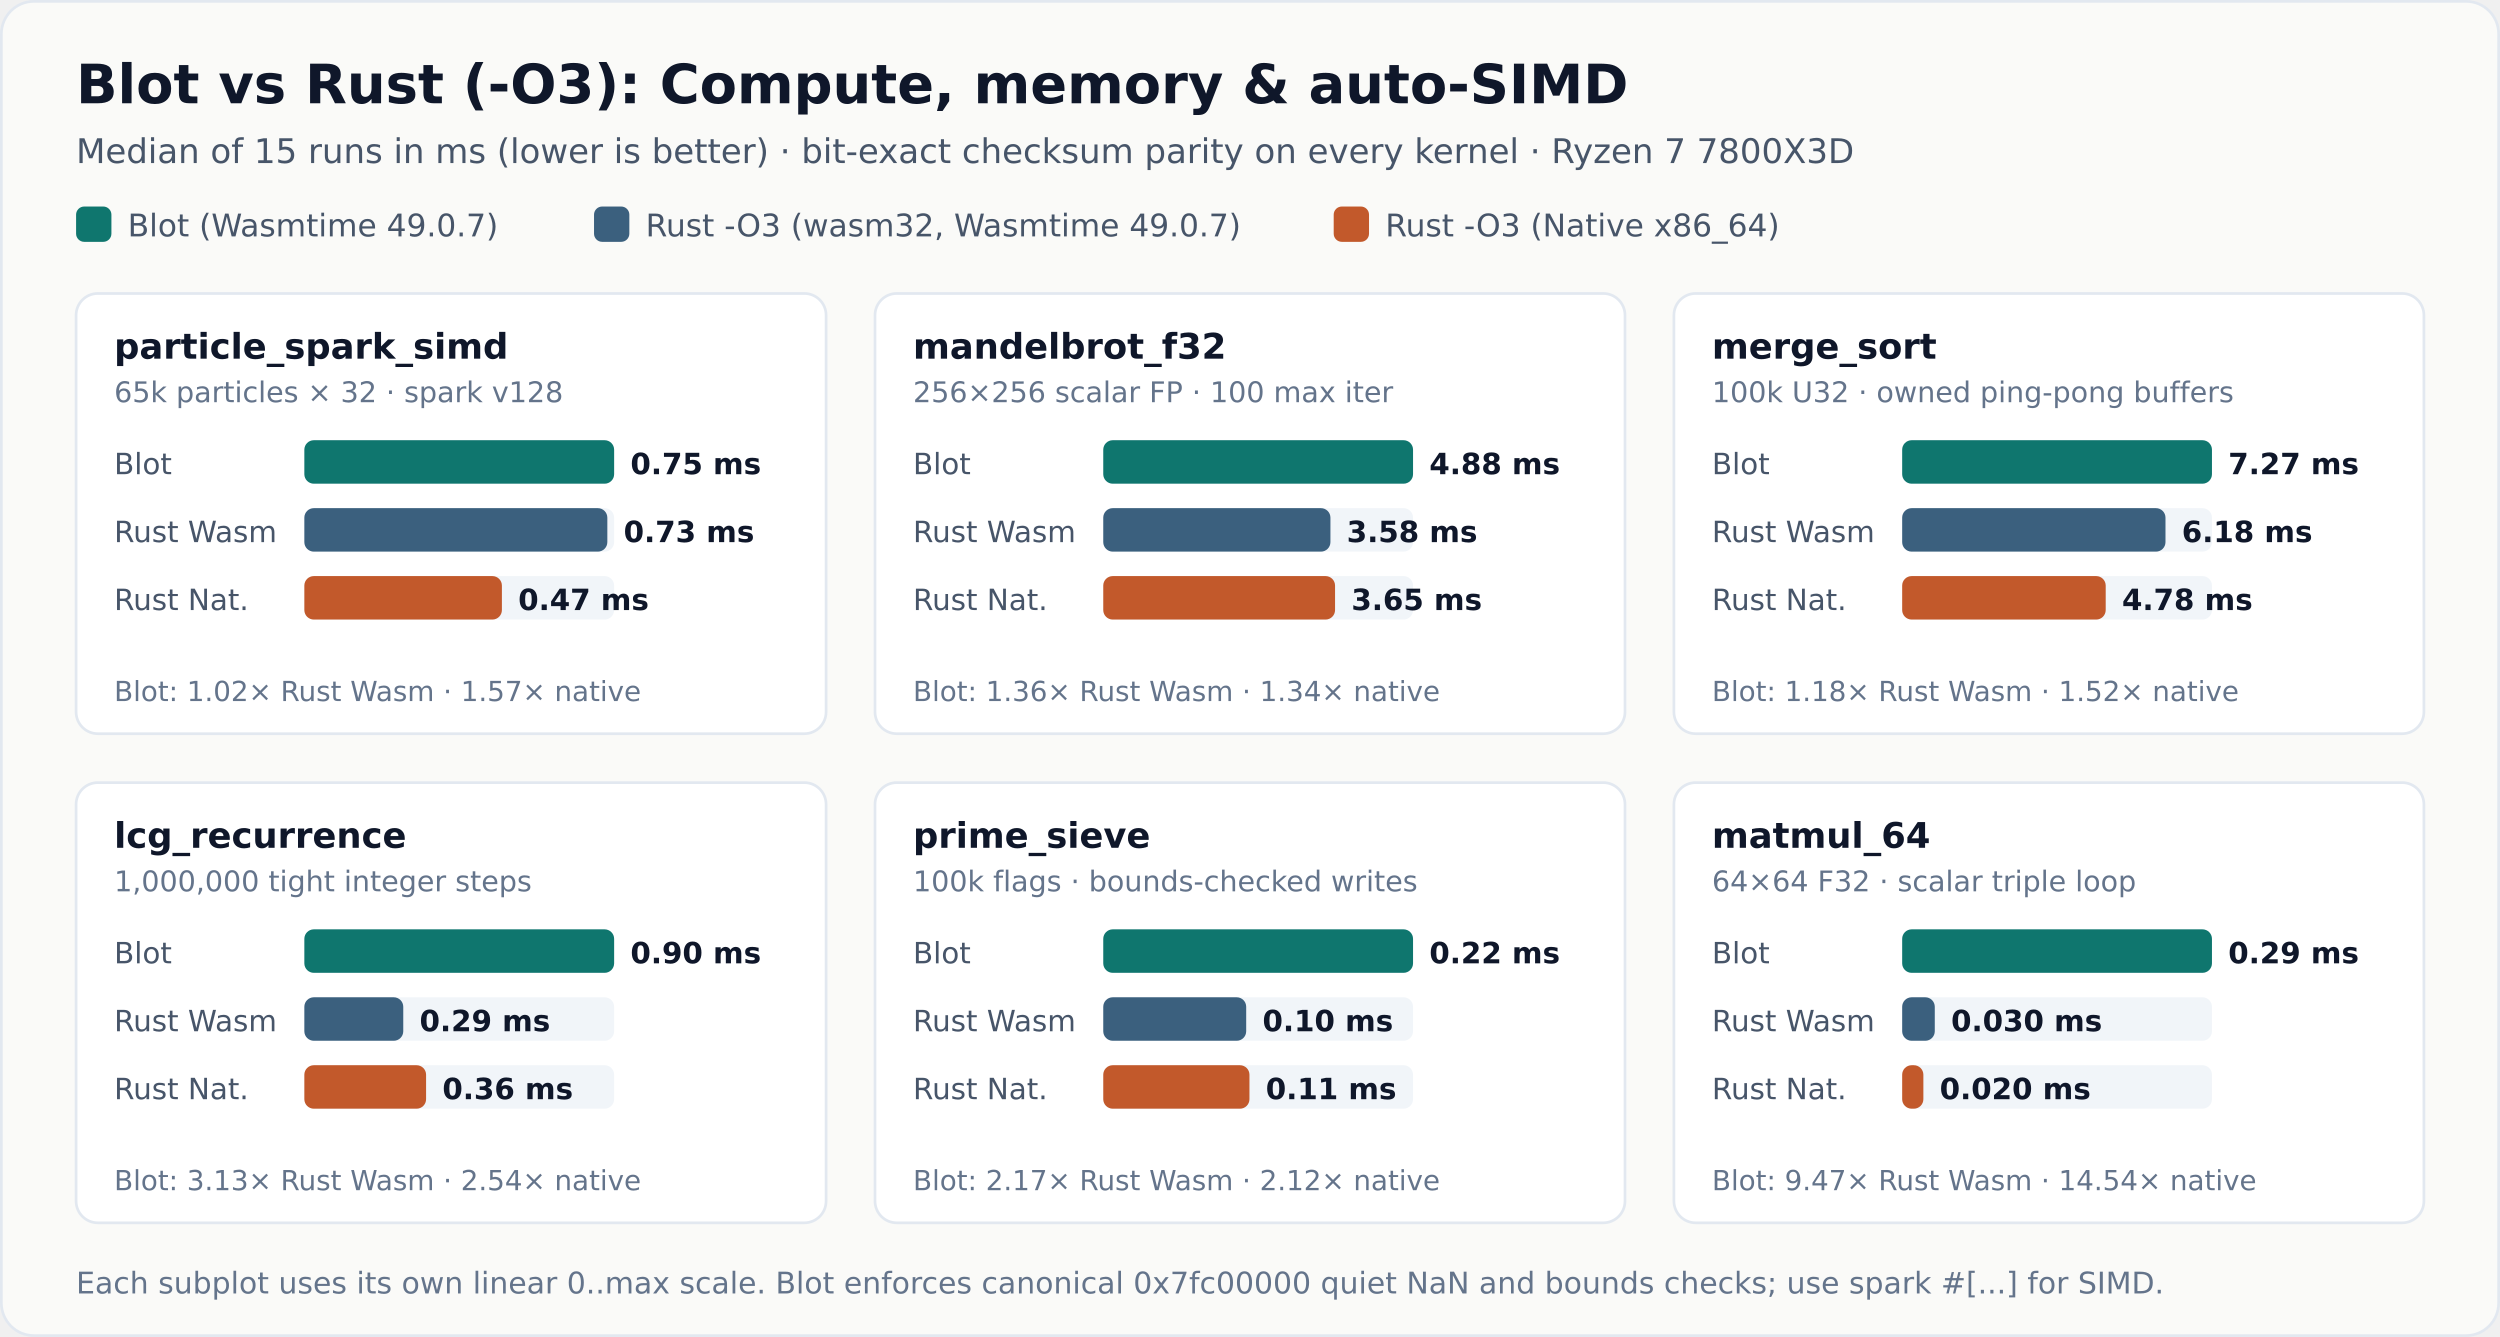
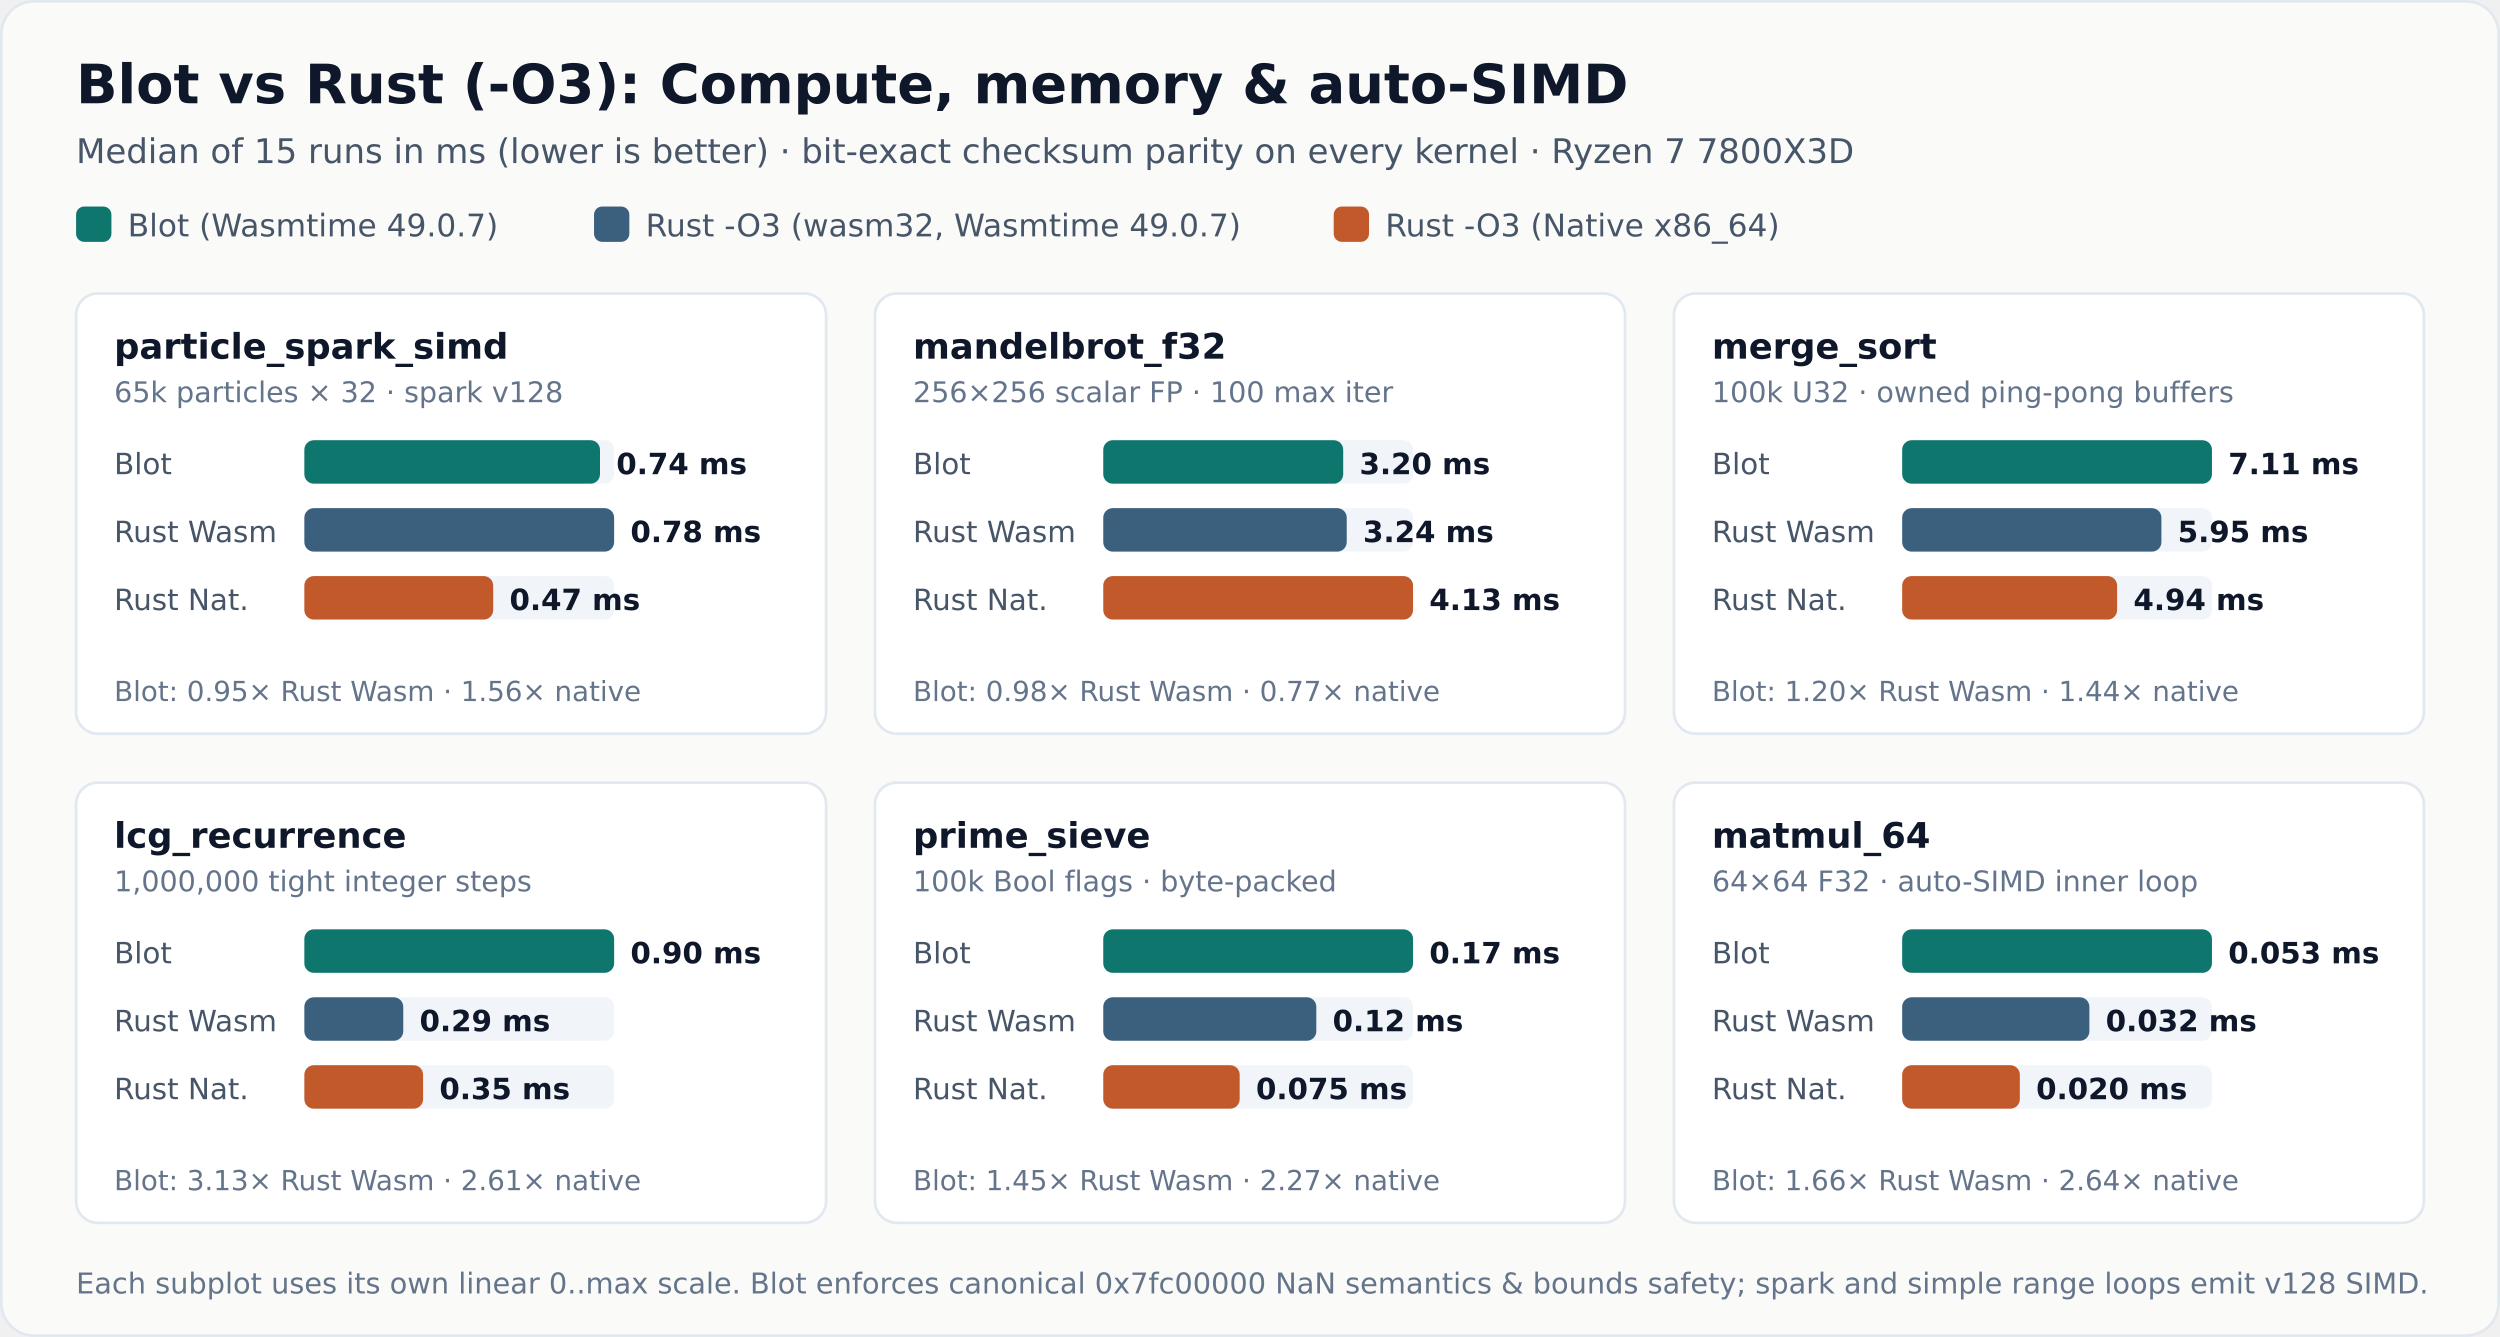
<svg xmlns="http://www.w3.org/2000/svg" width="920" height="492" viewBox="0 0 920 492" role="img" aria-label="Blot vs Rust -O3 compute, memory, and auto-SIMD benchmarks">
  <rect x="0.5" y="0.5" width="919" height="491" rx="12" fill="#fafaf8" stroke="#e2e8f0" />
  <text x="28.0" y="38.0" font-family="'DejaVu Sans', system-ui, -apple-system, 'Segoe UI', Helvetica, Arial, sans-serif" font-size="20" font-weight="700" fill="#0f172a" text-anchor="start">Blot vs Rust (-O3): Compute, memory &amp; auto-SIMD</text>
  <text x="28.0" y="60.0" font-family="'DejaVu Sans', system-ui, -apple-system, 'Segoe UI', Helvetica, Arial, sans-serif" font-size="12.5" font-weight="400" fill="#475569" text-anchor="start">Median of 15 runs in ms (lower is better) · bit-exact checksum parity on every kernel · Ryzen 7 7800X3D</text>
  <rect x="28.0" y="76.0" width="13" height="13" rx="3" fill="#0f766e" />
  <text x="47.0" y="87.0" font-family="'DejaVu Sans', system-ui, -apple-system, 'Segoe UI', Helvetica, Arial, sans-serif" font-size="11.5" font-weight="500" fill="#475569">Blot (Wasmtime 49.0.7)</text>
  <rect x="218.6" y="76.0" width="13" height="13" rx="3" fill="#3b607e" />
  <text x="237.6" y="87.0" font-family="'DejaVu Sans', system-ui, -apple-system, 'Segoe UI', Helvetica, Arial, sans-serif" font-size="11.5" font-weight="500" fill="#475569">Rust -O3 (wasm32, Wasmtime 49.0.7)</text>
  <rect x="490.8" y="76.0" width="13" height="13" rx="3" fill="#c2592b" />
  <text x="509.8" y="87.0" font-family="'DejaVu Sans', system-ui, -apple-system, 'Segoe UI', Helvetica, Arial, sans-serif" font-size="11.5" font-weight="500" fill="#475569">Rust -O3 (Native x86_64)</text>
  <rect x="28" y="108" width="276" height="162" rx="8" fill="#ffffff" stroke="#e2e8f0" />
  <text x="42.0" y="132.0" font-family="'DejaVu Sans', system-ui, -apple-system, 'Segoe UI', Helvetica, Arial, sans-serif" font-size="13" font-weight="700" fill="#0f172a" text-anchor="start">particle_spark_simd</text>
  <text x="42.0" y="148.0" font-family="'DejaVu Sans', system-ui, -apple-system, 'Segoe UI', Helvetica, Arial, sans-serif" font-size="10.5" font-weight="400" fill="#64748b" text-anchor="start">65k particles × 32 · spark v128</text>
  <text x="42.0" y="174.5" font-family="'DejaVu Sans', system-ui, -apple-system, 'Segoe UI', Helvetica, Arial, sans-serif" font-size="10.8" font-weight="500" fill="#475569" text-anchor="start">Blot</text>
  <rect x="112.0" y="162.0" width="114.0" height="16" rx="3.5" fill="#f1f5f9" />
-   <rect x="112.0" y="162.0" width="114.0" height="16" rx="3.5" fill="#0f766e" />
-   <text x="232.0" y="174.5" font-family="'DejaVu Sans', system-ui, -apple-system, 'Segoe UI', Helvetica, Arial, sans-serif" font-size="10.8" font-weight="600" fill="#0f172a" text-anchor="start">0.75 ms</text>
+   <rect x="112.0" y="162.0" width="108.8" height="16" rx="3.5" fill="#0f766e" />
+   <text x="226.8" y="174.5" font-family="'DejaVu Sans', system-ui, -apple-system, 'Segoe UI', Helvetica, Arial, sans-serif" font-size="10.8" font-weight="600" fill="#0f172a" text-anchor="start">0.74 ms</text>
  <text x="42.0" y="199.5" font-family="'DejaVu Sans', system-ui, -apple-system, 'Segoe UI', Helvetica, Arial, sans-serif" font-size="10.8" font-weight="500" fill="#475569" text-anchor="start">Rust Wasm</text>
  <rect x="112.0" y="187.0" width="114.0" height="16" rx="3.5" fill="#f1f5f9" />
-   <rect x="112.0" y="187.0" width="111.5" height="16" rx="3.5" fill="#3b607e" />
-   <text x="229.5" y="199.5" font-family="'DejaVu Sans', system-ui, -apple-system, 'Segoe UI', Helvetica, Arial, sans-serif" font-size="10.8" font-weight="600" fill="#0f172a" text-anchor="start">0.73 ms</text>
+   <rect x="112.0" y="187.0" width="114.0" height="16" rx="3.5" fill="#3b607e" />
+   <text x="232.0" y="199.5" font-family="'DejaVu Sans', system-ui, -apple-system, 'Segoe UI', Helvetica, Arial, sans-serif" font-size="10.8" font-weight="600" fill="#0f172a" text-anchor="start">0.78 ms</text>
  <text x="42.0" y="224.5" font-family="'DejaVu Sans', system-ui, -apple-system, 'Segoe UI', Helvetica, Arial, sans-serif" font-size="10.8" font-weight="500" fill="#475569" text-anchor="start">Rust Nat.</text>
  <rect x="112.0" y="212.0" width="114.0" height="16" rx="3.5" fill="#f1f5f9" />
-   <rect x="112.0" y="212.0" width="72.7" height="16" rx="3.5" fill="#c2592b" />
-   <text x="190.7" y="224.5" font-family="'DejaVu Sans', system-ui, -apple-system, 'Segoe UI', Helvetica, Arial, sans-serif" font-size="10.8" font-weight="600" fill="#0f172a" text-anchor="start">0.47 ms</text>
-   <text x="42.0" y="258.0" font-family="'DejaVu Sans', system-ui, -apple-system, 'Segoe UI', Helvetica, Arial, sans-serif" font-size="10.2" font-weight="500" fill="#64748b" text-anchor="start">Blot: 1.02× Rust Wasm · 1.57× native</text>
+   <rect x="112.0" y="212.0" width="69.5" height="16" rx="3.5" fill="#c2592b" />
+   <text x="187.5" y="224.5" font-family="'DejaVu Sans', system-ui, -apple-system, 'Segoe UI', Helvetica, Arial, sans-serif" font-size="10.8" font-weight="600" fill="#0f172a" text-anchor="start">0.47 ms</text>
+   <text x="42.0" y="258.0" font-family="'DejaVu Sans', system-ui, -apple-system, 'Segoe UI', Helvetica, Arial, sans-serif" font-size="10.2" font-weight="500" fill="#64748b" text-anchor="start">Blot: 0.95× Rust Wasm · 1.56× native</text>
  <rect x="322" y="108" width="276" height="162" rx="8" fill="#ffffff" stroke="#e2e8f0" />
  <text x="336.0" y="132.0" font-family="'DejaVu Sans', system-ui, -apple-system, 'Segoe UI', Helvetica, Arial, sans-serif" font-size="13" font-weight="700" fill="#0f172a" text-anchor="start">mandelbrot_f32</text>
  <text x="336.0" y="148.0" font-family="'DejaVu Sans', system-ui, -apple-system, 'Segoe UI', Helvetica, Arial, sans-serif" font-size="10.5" font-weight="400" fill="#64748b" text-anchor="start">256×256 scalar FP · 100 max iter</text>
  <text x="336.0" y="174.5" font-family="'DejaVu Sans', system-ui, -apple-system, 'Segoe UI', Helvetica, Arial, sans-serif" font-size="10.8" font-weight="500" fill="#475569" text-anchor="start">Blot</text>
  <rect x="406.0" y="162.0" width="114.0" height="16" rx="3.5" fill="#f1f5f9" />
-   <rect x="406.0" y="162.0" width="114.0" height="16" rx="3.5" fill="#0f766e" />
-   <text x="526.0" y="174.5" font-family="'DejaVu Sans', system-ui, -apple-system, 'Segoe UI', Helvetica, Arial, sans-serif" font-size="10.8" font-weight="600" fill="#0f172a" text-anchor="start">4.88 ms</text>
+   <rect x="406.0" y="162.0" width="88.3" height="16" rx="3.5" fill="#0f766e" />
+   <text x="500.3" y="174.5" font-family="'DejaVu Sans', system-ui, -apple-system, 'Segoe UI', Helvetica, Arial, sans-serif" font-size="10.8" font-weight="600" fill="#0f172a" text-anchor="start">3.20 ms</text>
  <text x="336.0" y="199.5" font-family="'DejaVu Sans', system-ui, -apple-system, 'Segoe UI', Helvetica, Arial, sans-serif" font-size="10.8" font-weight="500" fill="#475569" text-anchor="start">Rust Wasm</text>
  <rect x="406.0" y="187.0" width="114.0" height="16" rx="3.5" fill="#f1f5f9" />
-   <rect x="406.0" y="187.0" width="83.6" height="16" rx="3.5" fill="#3b607e" />
-   <text x="495.6" y="199.5" font-family="'DejaVu Sans', system-ui, -apple-system, 'Segoe UI', Helvetica, Arial, sans-serif" font-size="10.8" font-weight="600" fill="#0f172a" text-anchor="start">3.58 ms</text>
+   <rect x="406.0" y="187.0" width="89.6" height="16" rx="3.5" fill="#3b607e" />
+   <text x="501.6" y="199.5" font-family="'DejaVu Sans', system-ui, -apple-system, 'Segoe UI', Helvetica, Arial, sans-serif" font-size="10.8" font-weight="600" fill="#0f172a" text-anchor="start">3.24 ms</text>
  <text x="336.0" y="224.5" font-family="'DejaVu Sans', system-ui, -apple-system, 'Segoe UI', Helvetica, Arial, sans-serif" font-size="10.8" font-weight="500" fill="#475569" text-anchor="start">Rust Nat.</text>
  <rect x="406.0" y="212.0" width="114.0" height="16" rx="3.5" fill="#f1f5f9" />
-   <rect x="406.0" y="212.0" width="85.3" height="16" rx="3.5" fill="#c2592b" />
-   <text x="497.3" y="224.5" font-family="'DejaVu Sans', system-ui, -apple-system, 'Segoe UI', Helvetica, Arial, sans-serif" font-size="10.8" font-weight="600" fill="#0f172a" text-anchor="start">3.65 ms</text>
-   <text x="336.0" y="258.0" font-family="'DejaVu Sans', system-ui, -apple-system, 'Segoe UI', Helvetica, Arial, sans-serif" font-size="10.2" font-weight="500" fill="#64748b" text-anchor="start">Blot: 1.36× Rust Wasm · 1.34× native</text>
+   <rect x="406.0" y="212.0" width="114.0" height="16" rx="3.5" fill="#c2592b" />
+   <text x="526.0" y="224.5" font-family="'DejaVu Sans', system-ui, -apple-system, 'Segoe UI', Helvetica, Arial, sans-serif" font-size="10.8" font-weight="600" fill="#0f172a" text-anchor="start">4.13 ms</text>
+   <text x="336.0" y="258.0" font-family="'DejaVu Sans', system-ui, -apple-system, 'Segoe UI', Helvetica, Arial, sans-serif" font-size="10.2" font-weight="500" fill="#64748b" text-anchor="start">Blot: 0.98× Rust Wasm · 0.77× native</text>
  <rect x="616" y="108" width="276" height="162" rx="8" fill="#ffffff" stroke="#e2e8f0" />
  <text x="630.0" y="132.0" font-family="'DejaVu Sans', system-ui, -apple-system, 'Segoe UI', Helvetica, Arial, sans-serif" font-size="13" font-weight="700" fill="#0f172a" text-anchor="start">merge_sort</text>
  <text x="630.0" y="148.0" font-family="'DejaVu Sans', system-ui, -apple-system, 'Segoe UI', Helvetica, Arial, sans-serif" font-size="10.5" font-weight="400" fill="#64748b" text-anchor="start">100k U32 · owned ping-pong buffers</text>
  <text x="630.0" y="174.5" font-family="'DejaVu Sans', system-ui, -apple-system, 'Segoe UI', Helvetica, Arial, sans-serif" font-size="10.8" font-weight="500" fill="#475569" text-anchor="start">Blot</text>
  <rect x="700.0" y="162.0" width="114.0" height="16" rx="3.5" fill="#f1f5f9" />
  <rect x="700.0" y="162.0" width="114.0" height="16" rx="3.5" fill="#0f766e" />
-   <text x="820.0" y="174.5" font-family="'DejaVu Sans', system-ui, -apple-system, 'Segoe UI', Helvetica, Arial, sans-serif" font-size="10.8" font-weight="600" fill="#0f172a" text-anchor="start">7.27 ms</text>
+   <text x="820.0" y="174.5" font-family="'DejaVu Sans', system-ui, -apple-system, 'Segoe UI', Helvetica, Arial, sans-serif" font-size="10.8" font-weight="600" fill="#0f172a" text-anchor="start">7.11 ms</text>
  <text x="630.0" y="199.5" font-family="'DejaVu Sans', system-ui, -apple-system, 'Segoe UI', Helvetica, Arial, sans-serif" font-size="10.8" font-weight="500" fill="#475569" text-anchor="start">Rust Wasm</text>
  <rect x="700.0" y="187.0" width="114.0" height="16" rx="3.5" fill="#f1f5f9" />
-   <rect x="700.0" y="187.0" width="96.9" height="16" rx="3.5" fill="#3b607e" />
-   <text x="802.9" y="199.5" font-family="'DejaVu Sans', system-ui, -apple-system, 'Segoe UI', Helvetica, Arial, sans-serif" font-size="10.8" font-weight="600" fill="#0f172a" text-anchor="start">6.18 ms</text>
+   <rect x="700.0" y="187.0" width="95.4" height="16" rx="3.5" fill="#3b607e" />
+   <text x="801.4" y="199.5" font-family="'DejaVu Sans', system-ui, -apple-system, 'Segoe UI', Helvetica, Arial, sans-serif" font-size="10.8" font-weight="600" fill="#0f172a" text-anchor="start">5.95 ms</text>
  <text x="630.0" y="224.5" font-family="'DejaVu Sans', system-ui, -apple-system, 'Segoe UI', Helvetica, Arial, sans-serif" font-size="10.8" font-weight="500" fill="#475569" text-anchor="start">Rust Nat.</text>
  <rect x="700.0" y="212.0" width="114.0" height="16" rx="3.5" fill="#f1f5f9" />
-   <rect x="700.0" y="212.0" width="74.9" height="16" rx="3.5" fill="#c2592b" />
-   <text x="780.9" y="224.5" font-family="'DejaVu Sans', system-ui, -apple-system, 'Segoe UI', Helvetica, Arial, sans-serif" font-size="10.8" font-weight="600" fill="#0f172a" text-anchor="start">4.78 ms</text>
-   <text x="630.0" y="258.0" font-family="'DejaVu Sans', system-ui, -apple-system, 'Segoe UI', Helvetica, Arial, sans-serif" font-size="10.2" font-weight="500" fill="#64748b" text-anchor="start">Blot: 1.18× Rust Wasm · 1.52× native</text>
+   <rect x="700.0" y="212.0" width="79.1" height="16" rx="3.5" fill="#c2592b" />
+   <text x="785.1" y="224.5" font-family="'DejaVu Sans', system-ui, -apple-system, 'Segoe UI', Helvetica, Arial, sans-serif" font-size="10.8" font-weight="600" fill="#0f172a" text-anchor="start">4.94 ms</text>
+   <text x="630.0" y="258.0" font-family="'DejaVu Sans', system-ui, -apple-system, 'Segoe UI', Helvetica, Arial, sans-serif" font-size="10.2" font-weight="500" fill="#64748b" text-anchor="start">Blot: 1.20× Rust Wasm · 1.44× native</text>
  <rect x="28" y="288" width="276" height="162" rx="8" fill="#ffffff" stroke="#e2e8f0" />
  <text x="42.0" y="312.0" font-family="'DejaVu Sans', system-ui, -apple-system, 'Segoe UI', Helvetica, Arial, sans-serif" font-size="13" font-weight="700" fill="#0f172a" text-anchor="start">lcg_recurrence</text>
  <text x="42.0" y="328.0" font-family="'DejaVu Sans', system-ui, -apple-system, 'Segoe UI', Helvetica, Arial, sans-serif" font-size="10.5" font-weight="400" fill="#64748b" text-anchor="start">1,000,000 tight integer steps</text>
  <text x="42.0" y="354.5" font-family="'DejaVu Sans', system-ui, -apple-system, 'Segoe UI', Helvetica, Arial, sans-serif" font-size="10.8" font-weight="500" fill="#475569" text-anchor="start">Blot</text>
  <rect x="112.0" y="342.0" width="114.0" height="16" rx="3.5" fill="#f1f5f9" />
  <rect x="112.0" y="342.0" width="114.0" height="16" rx="3.5" fill="#0f766e" />
  <text x="232.0" y="354.5" font-family="'DejaVu Sans', system-ui, -apple-system, 'Segoe UI', Helvetica, Arial, sans-serif" font-size="10.8" font-weight="600" fill="#0f172a" text-anchor="start">0.90 ms</text>
  <text x="42.0" y="379.5" font-family="'DejaVu Sans', system-ui, -apple-system, 'Segoe UI', Helvetica, Arial, sans-serif" font-size="10.8" font-weight="500" fill="#475569" text-anchor="start">Rust Wasm</text>
  <rect x="112.0" y="367.0" width="114.0" height="16" rx="3.5" fill="#f1f5f9" />
  <rect x="112.0" y="367.0" width="36.4" height="16" rx="3.5" fill="#3b607e" />
  <text x="154.4" y="379.5" font-family="'DejaVu Sans', system-ui, -apple-system, 'Segoe UI', Helvetica, Arial, sans-serif" font-size="10.8" font-weight="600" fill="#0f172a" text-anchor="start">0.29 ms</text>
  <text x="42.0" y="404.5" font-family="'DejaVu Sans', system-ui, -apple-system, 'Segoe UI', Helvetica, Arial, sans-serif" font-size="10.8" font-weight="500" fill="#475569" text-anchor="start">Rust Nat.</text>
  <rect x="112.0" y="392.0" width="114.0" height="16" rx="3.5" fill="#f1f5f9" />
-   <rect x="112.0" y="392.0" width="44.8" height="16" rx="3.5" fill="#c2592b" />
-   <text x="162.8" y="404.5" font-family="'DejaVu Sans', system-ui, -apple-system, 'Segoe UI', Helvetica, Arial, sans-serif" font-size="10.8" font-weight="600" fill="#0f172a" text-anchor="start">0.36 ms</text>
-   <text x="42.0" y="438.0" font-family="'DejaVu Sans', system-ui, -apple-system, 'Segoe UI', Helvetica, Arial, sans-serif" font-size="10.2" font-weight="500" fill="#64748b" text-anchor="start">Blot: 3.13× Rust Wasm · 2.54× native</text>
+   <rect x="112.0" y="392.0" width="43.7" height="16" rx="3.5" fill="#c2592b" />
+   <text x="161.7" y="404.5" font-family="'DejaVu Sans', system-ui, -apple-system, 'Segoe UI', Helvetica, Arial, sans-serif" font-size="10.8" font-weight="600" fill="#0f172a" text-anchor="start">0.35 ms</text>
+   <text x="42.0" y="438.0" font-family="'DejaVu Sans', system-ui, -apple-system, 'Segoe UI', Helvetica, Arial, sans-serif" font-size="10.2" font-weight="500" fill="#64748b" text-anchor="start">Blot: 3.13× Rust Wasm · 2.61× native</text>
  <rect x="322" y="288" width="276" height="162" rx="8" fill="#ffffff" stroke="#e2e8f0" />
  <text x="336.0" y="312.0" font-family="'DejaVu Sans', system-ui, -apple-system, 'Segoe UI', Helvetica, Arial, sans-serif" font-size="13" font-weight="700" fill="#0f172a" text-anchor="start">prime_sieve</text>
-   <text x="336.0" y="328.0" font-family="'DejaVu Sans', system-ui, -apple-system, 'Segoe UI', Helvetica, Arial, sans-serif" font-size="10.5" font-weight="400" fill="#64748b" text-anchor="start">100k flags · bounds-checked writes</text>
+   <text x="336.0" y="328.0" font-family="'DejaVu Sans', system-ui, -apple-system, 'Segoe UI', Helvetica, Arial, sans-serif" font-size="10.5" font-weight="400" fill="#64748b" text-anchor="start">100k Bool flags · byte-packed</text>
  <text x="336.0" y="354.5" font-family="'DejaVu Sans', system-ui, -apple-system, 'Segoe UI', Helvetica, Arial, sans-serif" font-size="10.8" font-weight="500" fill="#475569" text-anchor="start">Blot</text>
  <rect x="406.0" y="342.0" width="114.0" height="16" rx="3.5" fill="#f1f5f9" />
  <rect x="406.0" y="342.0" width="114.0" height="16" rx="3.5" fill="#0f766e" />
-   <text x="526.0" y="354.5" font-family="'DejaVu Sans', system-ui, -apple-system, 'Segoe UI', Helvetica, Arial, sans-serif" font-size="10.8" font-weight="600" fill="#0f172a" text-anchor="start">0.22 ms</text>
+   <text x="526.0" y="354.5" font-family="'DejaVu Sans', system-ui, -apple-system, 'Segoe UI', Helvetica, Arial, sans-serif" font-size="10.8" font-weight="600" fill="#0f172a" text-anchor="start">0.17 ms</text>
  <text x="336.0" y="379.5" font-family="'DejaVu Sans', system-ui, -apple-system, 'Segoe UI', Helvetica, Arial, sans-serif" font-size="10.8" font-weight="500" fill="#475569" text-anchor="start">Rust Wasm</text>
  <rect x="406.0" y="367.0" width="114.0" height="16" rx="3.5" fill="#f1f5f9" />
-   <rect x="406.0" y="367.0" width="52.6" height="16" rx="3.5" fill="#3b607e" />
-   <text x="464.6" y="379.5" font-family="'DejaVu Sans', system-ui, -apple-system, 'Segoe UI', Helvetica, Arial, sans-serif" font-size="10.8" font-weight="600" fill="#0f172a" text-anchor="start">0.10 ms</text>
+   <rect x="406.0" y="367.0" width="78.4" height="16" rx="3.5" fill="#3b607e" />
+   <text x="490.4" y="379.5" font-family="'DejaVu Sans', system-ui, -apple-system, 'Segoe UI', Helvetica, Arial, sans-serif" font-size="10.8" font-weight="600" fill="#0f172a" text-anchor="start">0.12 ms</text>
  <text x="336.0" y="404.5" font-family="'DejaVu Sans', system-ui, -apple-system, 'Segoe UI', Helvetica, Arial, sans-serif" font-size="10.8" font-weight="500" fill="#475569" text-anchor="start">Rust Nat.</text>
  <rect x="406.0" y="392.0" width="114.0" height="16" rx="3.5" fill="#f1f5f9" />
-   <rect x="406.0" y="392.0" width="53.8" height="16" rx="3.5" fill="#c2592b" />
-   <text x="465.8" y="404.5" font-family="'DejaVu Sans', system-ui, -apple-system, 'Segoe UI', Helvetica, Arial, sans-serif" font-size="10.8" font-weight="600" fill="#0f172a" text-anchor="start">0.11 ms</text>
-   <text x="336.0" y="438.0" font-family="'DejaVu Sans', system-ui, -apple-system, 'Segoe UI', Helvetica, Arial, sans-serif" font-size="10.2" font-weight="500" fill="#64748b" text-anchor="start">Blot: 2.17× Rust Wasm · 2.12× native</text>
+   <rect x="406.0" y="392.0" width="50.2" height="16" rx="3.5" fill="#c2592b" />
+   <text x="462.2" y="404.5" font-family="'DejaVu Sans', system-ui, -apple-system, 'Segoe UI', Helvetica, Arial, sans-serif" font-size="10.8" font-weight="600" fill="#0f172a" text-anchor="start">0.075 ms</text>
+   <text x="336.0" y="438.0" font-family="'DejaVu Sans', system-ui, -apple-system, 'Segoe UI', Helvetica, Arial, sans-serif" font-size="10.2" font-weight="500" fill="#64748b" text-anchor="start">Blot: 1.45× Rust Wasm · 2.27× native</text>
  <rect x="616" y="288" width="276" height="162" rx="8" fill="#ffffff" stroke="#e2e8f0" />
  <text x="630.0" y="312.0" font-family="'DejaVu Sans', system-ui, -apple-system, 'Segoe UI', Helvetica, Arial, sans-serif" font-size="13" font-weight="700" fill="#0f172a" text-anchor="start">matmul_64</text>
-   <text x="630.0" y="328.0" font-family="'DejaVu Sans', system-ui, -apple-system, 'Segoe UI', Helvetica, Arial, sans-serif" font-size="10.5" font-weight="400" fill="#64748b" text-anchor="start">64×64 F32 · scalar triple loop</text>
+   <text x="630.0" y="328.0" font-family="'DejaVu Sans', system-ui, -apple-system, 'Segoe UI', Helvetica, Arial, sans-serif" font-size="10.5" font-weight="400" fill="#64748b" text-anchor="start">64×64 F32 · auto-SIMD inner loop</text>
  <text x="630.0" y="354.5" font-family="'DejaVu Sans', system-ui, -apple-system, 'Segoe UI', Helvetica, Arial, sans-serif" font-size="10.8" font-weight="500" fill="#475569" text-anchor="start">Blot</text>
  <rect x="700.0" y="342.0" width="114.0" height="16" rx="3.5" fill="#f1f5f9" />
  <rect x="700.0" y="342.0" width="114.0" height="16" rx="3.5" fill="#0f766e" />
-   <text x="820.0" y="354.5" font-family="'DejaVu Sans', system-ui, -apple-system, 'Segoe UI', Helvetica, Arial, sans-serif" font-size="10.8" font-weight="600" fill="#0f172a" text-anchor="start">0.29 ms</text>
+   <text x="820.0" y="354.5" font-family="'DejaVu Sans', system-ui, -apple-system, 'Segoe UI', Helvetica, Arial, sans-serif" font-size="10.8" font-weight="600" fill="#0f172a" text-anchor="start">0.053 ms</text>
  <text x="630.0" y="379.5" font-family="'DejaVu Sans', system-ui, -apple-system, 'Segoe UI', Helvetica, Arial, sans-serif" font-size="10.8" font-weight="500" fill="#475569" text-anchor="start">Rust Wasm</text>
  <rect x="700.0" y="367.0" width="114.0" height="16" rx="3.5" fill="#f1f5f9" />
-   <rect x="700.0" y="367.0" width="12.0" height="16" rx="3.5" fill="#3b607e" />
-   <text x="718.0" y="379.5" font-family="'DejaVu Sans', system-ui, -apple-system, 'Segoe UI', Helvetica, Arial, sans-serif" font-size="10.8" font-weight="600" fill="#0f172a" text-anchor="start">0.030 ms</text>
+   <rect x="700.0" y="367.0" width="68.9" height="16" rx="3.5" fill="#3b607e" />
+   <text x="774.9" y="379.5" font-family="'DejaVu Sans', system-ui, -apple-system, 'Segoe UI', Helvetica, Arial, sans-serif" font-size="10.8" font-weight="600" fill="#0f172a" text-anchor="start">0.032 ms</text>
  <text x="630.0" y="404.5" font-family="'DejaVu Sans', system-ui, -apple-system, 'Segoe UI', Helvetica, Arial, sans-serif" font-size="10.8" font-weight="500" fill="#475569" text-anchor="start">Rust Nat.</text>
  <rect x="700.0" y="392.0" width="114.0" height="16" rx="3.5" fill="#f1f5f9" />
-   <rect x="700.0" y="392.0" width="7.8" height="16" rx="3.5" fill="#c2592b" />
-   <text x="713.8" y="404.5" font-family="'DejaVu Sans', system-ui, -apple-system, 'Segoe UI', Helvetica, Arial, sans-serif" font-size="10.8" font-weight="600" fill="#0f172a" text-anchor="start">0.020 ms</text>
-   <text x="630.0" y="438.0" font-family="'DejaVu Sans', system-ui, -apple-system, 'Segoe UI', Helvetica, Arial, sans-serif" font-size="10.2" font-weight="500" fill="#64748b" text-anchor="start">Blot: 9.47× Rust Wasm · 14.54× native</text>
-   <text x="28.0" y="476.0" font-family="'DejaVu Sans', system-ui, -apple-system, 'Segoe UI', Helvetica, Arial, sans-serif" font-size="11.0" font-weight="400" fill="#64748b" text-anchor="start">Each subplot uses its own linear 0..max scale. Blot enforces canonical 0x7fc00000 quiet NaN and bounds checks; use spark #[...] for SIMD.</text>
+   <rect x="700.0" y="392.0" width="43.3" height="16" rx="3.5" fill="#c2592b" />
+   <text x="749.3" y="404.5" font-family="'DejaVu Sans', system-ui, -apple-system, 'Segoe UI', Helvetica, Arial, sans-serif" font-size="10.8" font-weight="600" fill="#0f172a" text-anchor="start">0.020 ms</text>
+   <text x="630.0" y="438.0" font-family="'DejaVu Sans', system-ui, -apple-system, 'Segoe UI', Helvetica, Arial, sans-serif" font-size="10.2" font-weight="500" fill="#64748b" text-anchor="start">Blot: 1.66× Rust Wasm · 2.64× native</text>
+   <text x="28.0" y="476.0" font-family="'DejaVu Sans', system-ui, -apple-system, 'Segoe UI', Helvetica, Arial, sans-serif" font-size="10.6" font-weight="400" fill="#64748b" text-anchor="start">Each subplot uses its own linear 0..max scale. Blot enforces canonical 0x7fc00000 NaN semantics &amp; bounds safety; spark and simple range loops emit v128 SIMD.</text>
</svg>
